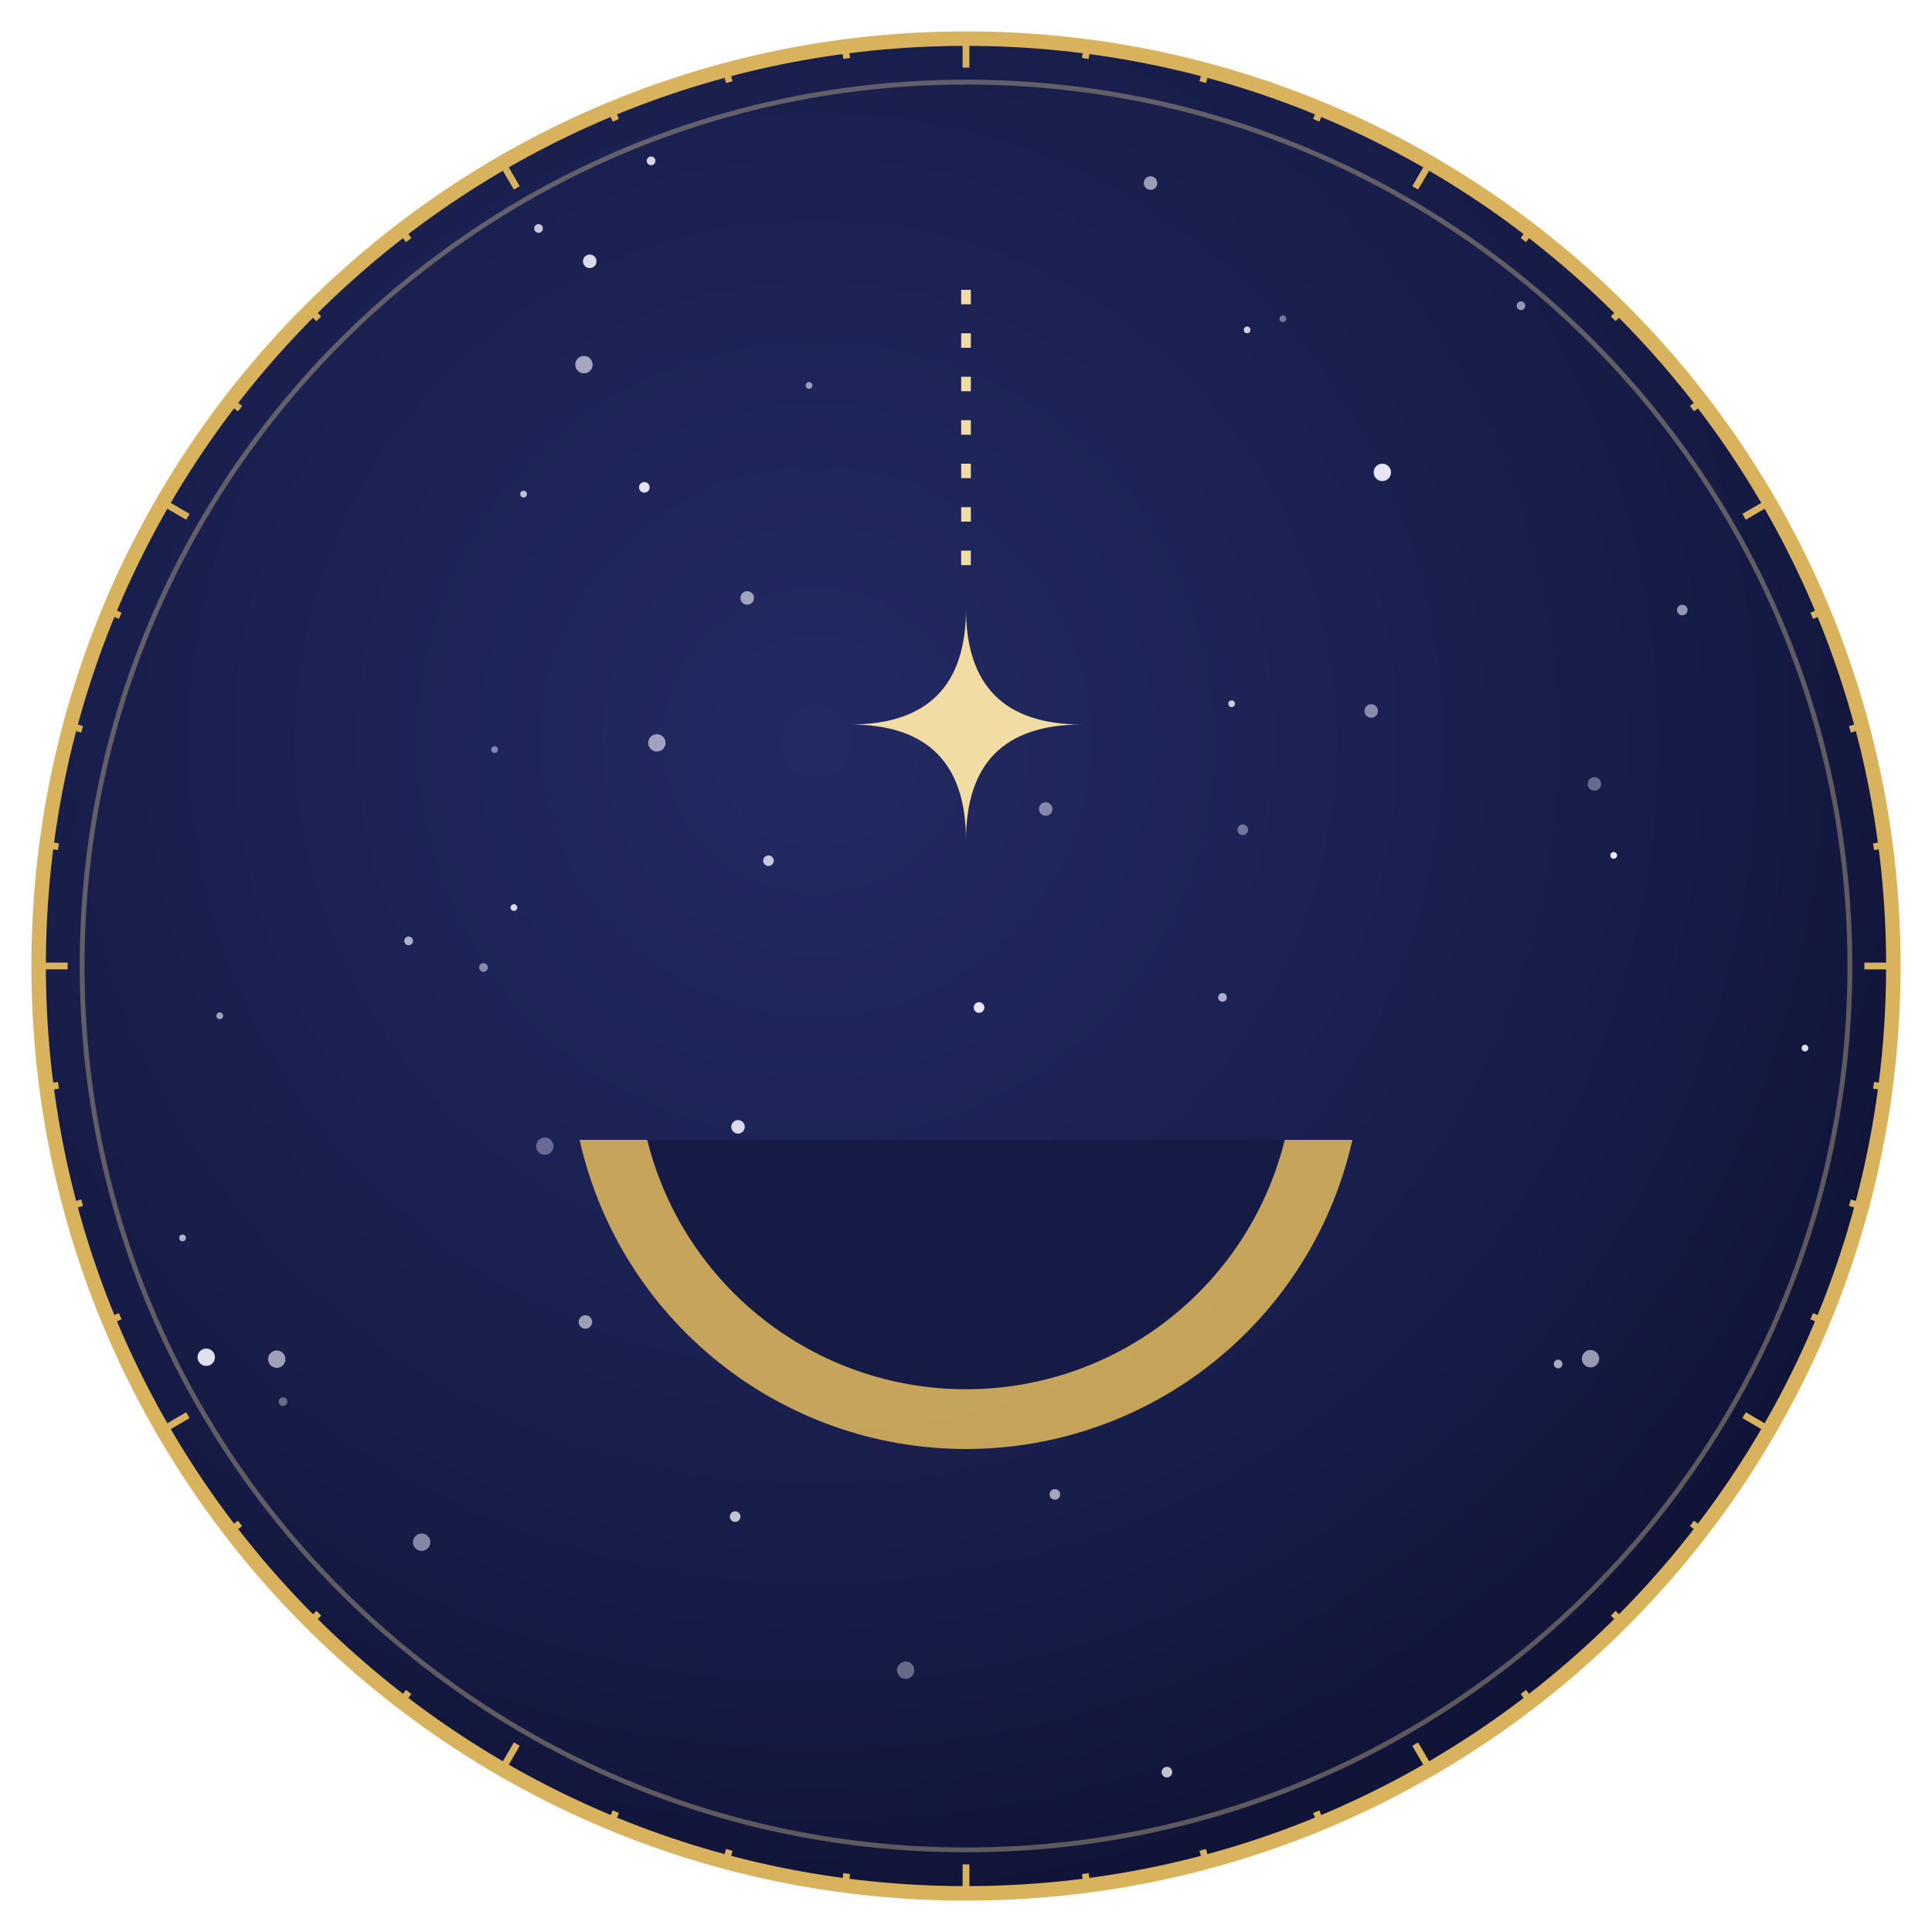
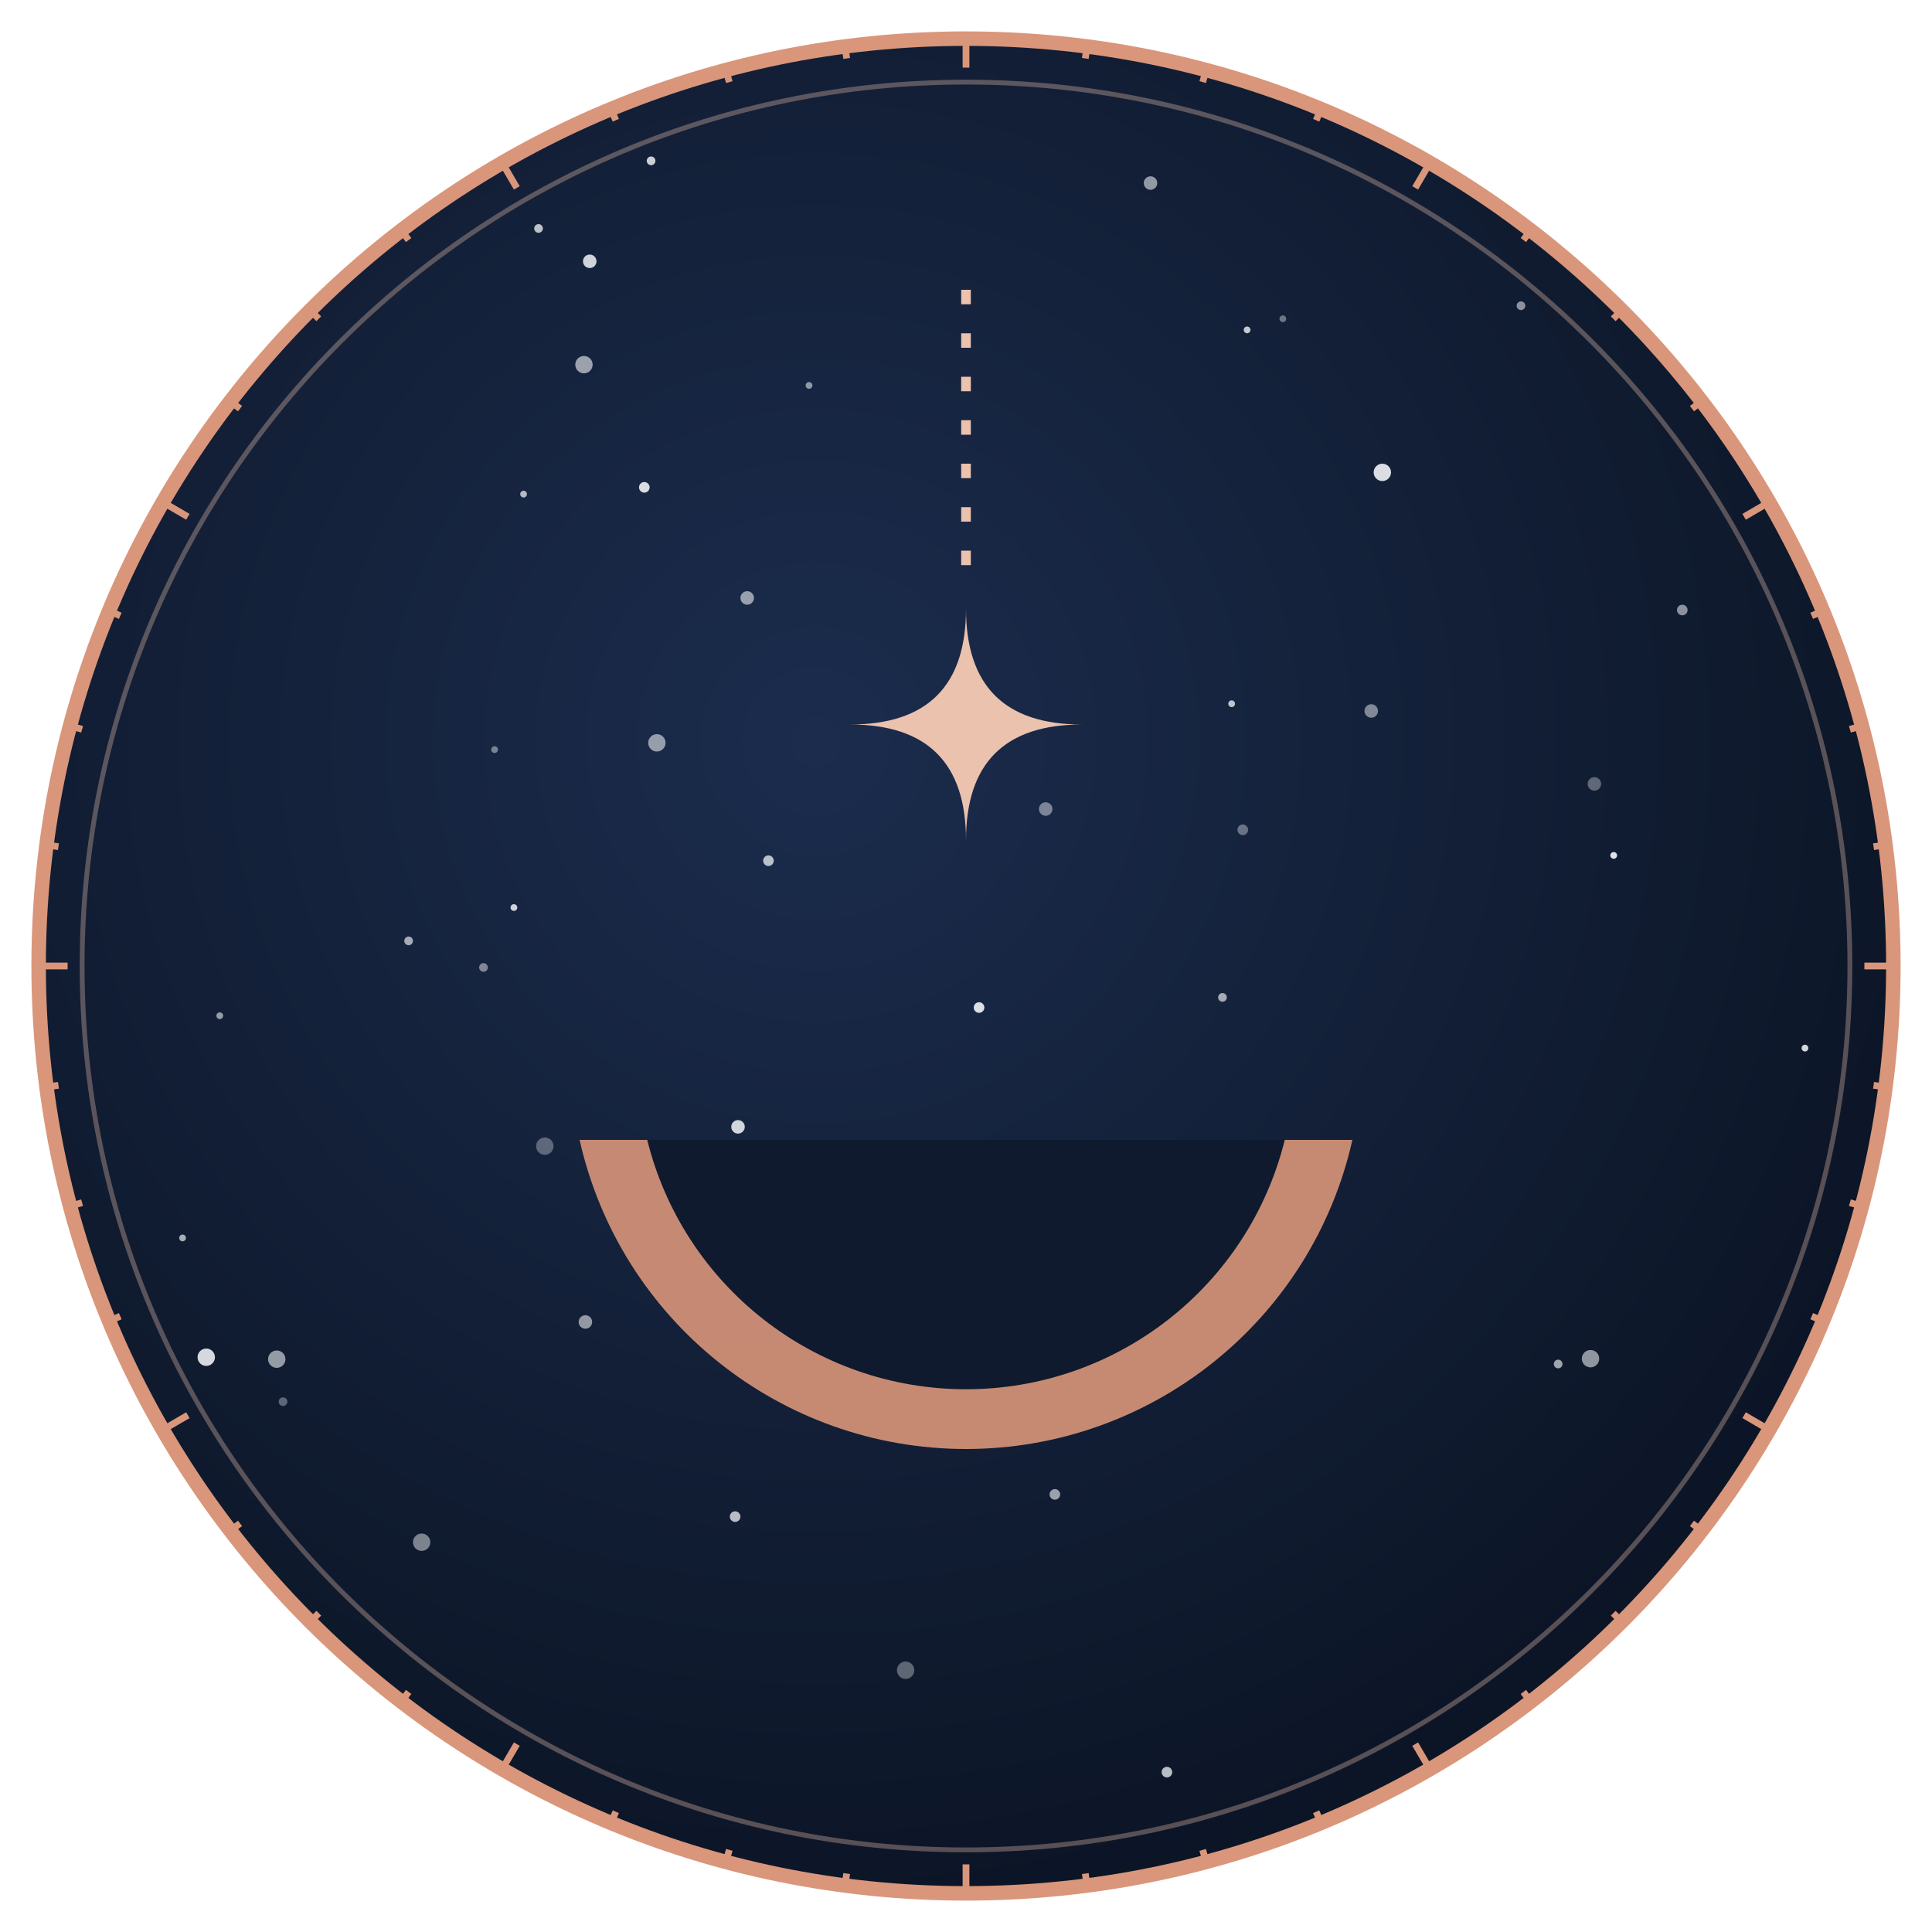
<svg xmlns="http://www.w3.org/2000/svg" viewBox="0 0 400 400" width="400" height="400" role="img" aria-hidden="true">
  <defs>
    <radialGradient id="g" cx="42%" cy="38%" r="70%">
-       <stop offset="0" stop-color="#232a63" />
-       <stop offset=".7" stop-color="#161b45" />
-       <stop offset="1" stop-color="#0d1030" />
+       <stop offset="0" stop-color="#1b2c4d" />
+       <stop offset=".7" stop-color="#0f1a2e" />
+       <stop offset="1" stop-color="#0a1222" />
    </radialGradient>
    <clipPath id="c">
      <circle cx="200.0" cy="200.0" r="192.0" />
    </clipPath>
  </defs>
  <circle cx="200.0" cy="200.0" r="192.0" fill="url(#g)" />
  <g clip-path="url(#c)">
-     <circle cx="42.7" cy="281.0" r="1.8" fill="#f5f3ff" opacity="0.91" />
-     <circle cx="108.4" cy="102.3" r="0.7" fill="#f5f3ff" opacity="0.75" />
-     <circle cx="121.2" cy="273.7" r="1.4" fill="#f5f3ff" opacity="0.59" />
-     <circle cx="348.3" cy="126.3" r="1.1" fill="#f5f3ff" opacity="0.57" />
-     <circle cx="253.1" cy="206.5" r="0.9" fill="#f5f3ff" opacity="0.68" />
-     <circle cx="265.6" cy="66.0" r="0.7" fill="#f5f3ff" opacity="0.42" />
-     <circle cx="134.8" cy="33.3" r="0.9" fill="#f5f3ff" opacity="0.86" />
-     <circle cx="152.8" cy="233.3" r="1.4" fill="#f5f3ff" opacity="0.89" />
-     <circle cx="37.8" cy="256.3" r="0.7" fill="#f5f3ff" opacity="0.70" />
-     <circle cx="255.0" cy="145.7" r="0.7" fill="#f5f3ff" opacity="0.80" />
-     <circle cx="194.7" cy="268.9" r="1.1" fill="#f5f3ff" opacity="0.62" />
-     <circle cx="87.3" cy="319.3" r="1.8" fill="#f5f3ff" opacity="0.50" />
-     <circle cx="111.5" cy="47.3" r="0.9" fill="#f5f3ff" opacity="0.79" />
-     <circle cx="45.5" cy="210.3" r="0.7" fill="#f5f3ff" opacity="0.61" />
-     <circle cx="154.7" cy="123.8" r="1.4" fill="#f5f3ff" opacity="0.61" />
-     <circle cx="238.2" cy="37.9" r="1.4" fill="#f5f3ff" opacity="0.59" />
-     <circle cx="179.7" cy="246.1" r="1.4" fill="#f5f3ff" opacity="0.39" />
-     <circle cx="57.3" cy="281.4" r="1.8" fill="#f5f3ff" opacity="0.61" />
-     <circle cx="330.1" cy="162.3" r="1.4" fill="#f5f3ff" opacity="0.36" />
-     <circle cx="283.9" cy="147.2" r="1.4" fill="#f5f3ff" opacity="0.51" />
-     <circle cx="120.9" cy="75.5" r="1.8" fill="#f5f3ff" opacity="0.63" />
-     <circle cx="102.4" cy="155.2" r="0.7" fill="#f5f3ff" opacity="0.47" />
-     <circle cx="202.7" cy="208.6" r="1.1" fill="#f5f3ff" opacity="0.94" />
-     <circle cx="100.1" cy="200.3" r="0.9" fill="#f5f3ff" opacity="0.50" />
-     <circle cx="241.6" cy="366.9" r="1.1" fill="#f5f3ff" opacity="0.78" />
-     <circle cx="314.9" cy="63.3" r="0.9" fill="#f5f3ff" opacity="0.57" />
-     <circle cx="218.4" cy="309.4" r="1.1" fill="#f5f3ff" opacity="0.64" />
-     <circle cx="257.3" cy="171.8" r="1.1" fill="#f5f3ff" opacity="0.40" />
-     <circle cx="84.6" cy="194.8" r="0.9" fill="#f5f3ff" opacity="0.68" />
-     <circle cx="152.2" cy="314.0" r="1.1" fill="#f5f3ff" opacity="0.77" />
-     <circle cx="216.5" cy="167.5" r="1.4" fill="#f5f3ff" opacity="0.48" />
-     <circle cx="58.6" cy="290.2" r="0.9" fill="#f5f3ff" opacity="0.36" />
-     <circle cx="329.3" cy="281.3" r="1.8" fill="#f5f3ff" opacity="0.59" />
-     <circle cx="106.4" cy="187.9" r="0.7" fill="#f5f3ff" opacity="0.87" />
-     <circle cx="373.7" cy="217.0" r="0.7" fill="#f5f3ff" opacity="0.90" />
-     <circle cx="258.2" cy="68.3" r="0.7" fill="#f5f3ff" opacity="0.83" />
-     <circle cx="122.1" cy="54.1" r="1.4" fill="#f5f3ff" opacity="0.88" />
-     <circle cx="187.5" cy="345.8" r="1.8" fill="#f5f3ff" opacity="0.36" />
-     <circle cx="112.8" cy="237.3" r="1.8" fill="#f5f3ff" opacity="0.35" />
-     <circle cx="159.1" cy="178.2" r="1.1" fill="#f5f3ff" opacity="0.78" />
-     <circle cx="133.4" cy="100.9" r="1.1" fill="#f5f3ff" opacity="0.92" />
-     <circle cx="322.6" cy="282.4" r="0.9" fill="#f5f3ff" opacity="0.66" />
-     <circle cx="334.1" cy="177.1" r="0.7" fill="#f5f3ff" opacity="0.95" />
-     <circle cx="136.0" cy="153.8" r="1.8" fill="#f5f3ff" opacity="0.60" />
-     <circle cx="167.5" cy="79.8" r="0.7" fill="#f5f3ff" opacity="0.58" />
-     <circle cx="286.2" cy="97.8" r="1.8" fill="#f5f3ff" opacity="0.93" />
-     <path d="M120 236 A82 82 0 0 0 280 236" fill="#d8b25c" opacity=".9" />
-     <path d="M134 236 A68 68 0 0 0 266 236" fill="#161b45" />
-     <path d="M200 126 Q200 150 224 150 Q200 150 200 174 Q200 150 176 150 Q200 150 200 126Z" fill="#f1dca4" />
-     <line x1="200" y1="60" x2="200" y2="118" stroke="#f1dca4" stroke-width="2" stroke-dasharray="3 6" />
+     <circle cx="42.7" cy="281.0" r="1.8" fill="#e9ecef" opacity="0.91" />
+     <circle cx="108.4" cy="102.3" r="0.7" fill="#e9ecef" opacity="0.75" />
+     <circle cx="121.2" cy="273.7" r="1.4" fill="#e9ecef" opacity="0.59" />
+     <circle cx="348.3" cy="126.3" r="1.1" fill="#e9ecef" opacity="0.57" />
+     <circle cx="253.1" cy="206.5" r="0.9" fill="#e9ecef" opacity="0.68" />
+     <circle cx="265.6" cy="66.0" r="0.7" fill="#e9ecef" opacity="0.42" />
+     <circle cx="134.8" cy="33.3" r="0.9" fill="#e9ecef" opacity="0.86" />
+     <circle cx="152.8" cy="233.3" r="1.4" fill="#e9ecef" opacity="0.89" />
+     <circle cx="37.8" cy="256.3" r="0.7" fill="#e9ecef" opacity="0.70" />
+     <circle cx="255.0" cy="145.7" r="0.7" fill="#e9ecef" opacity="0.80" />
+     <circle cx="194.7" cy="268.9" r="1.1" fill="#e9ecef" opacity="0.62" />
+     <circle cx="87.3" cy="319.3" r="1.8" fill="#e9ecef" opacity="0.50" />
+     <circle cx="111.5" cy="47.3" r="0.9" fill="#e9ecef" opacity="0.79" />
+     <circle cx="45.5" cy="210.3" r="0.7" fill="#e9ecef" opacity="0.61" />
+     <circle cx="154.7" cy="123.8" r="1.4" fill="#e9ecef" opacity="0.61" />
+     <circle cx="238.2" cy="37.9" r="1.4" fill="#e9ecef" opacity="0.59" />
+     <circle cx="179.7" cy="246.1" r="1.4" fill="#e9ecef" opacity="0.39" />
+     <circle cx="57.3" cy="281.4" r="1.8" fill="#e9ecef" opacity="0.61" />
+     <circle cx="330.1" cy="162.3" r="1.4" fill="#e9ecef" opacity="0.36" />
+     <circle cx="283.9" cy="147.2" r="1.4" fill="#e9ecef" opacity="0.51" />
+     <circle cx="120.9" cy="75.5" r="1.8" fill="#e9ecef" opacity="0.63" />
+     <circle cx="102.4" cy="155.2" r="0.7" fill="#e9ecef" opacity="0.47" />
+     <circle cx="202.7" cy="208.6" r="1.1" fill="#e9ecef" opacity="0.94" />
+     <circle cx="100.1" cy="200.3" r="0.9" fill="#e9ecef" opacity="0.50" />
+     <circle cx="241.6" cy="366.9" r="1.1" fill="#e9ecef" opacity="0.78" />
+     <circle cx="314.9" cy="63.3" r="0.9" fill="#e9ecef" opacity="0.57" />
+     <circle cx="218.4" cy="309.4" r="1.1" fill="#e9ecef" opacity="0.64" />
+     <circle cx="257.3" cy="171.8" r="1.1" fill="#e9ecef" opacity="0.40" />
+     <circle cx="84.6" cy="194.8" r="0.9" fill="#e9ecef" opacity="0.68" />
+     <circle cx="152.2" cy="314.0" r="1.1" fill="#e9ecef" opacity="0.77" />
+     <circle cx="216.5" cy="167.5" r="1.4" fill="#e9ecef" opacity="0.48" />
+     <circle cx="58.6" cy="290.2" r="0.9" fill="#e9ecef" opacity="0.36" />
+     <circle cx="329.3" cy="281.3" r="1.8" fill="#e9ecef" opacity="0.59" />
+     <circle cx="106.4" cy="187.9" r="0.7" fill="#e9ecef" opacity="0.87" />
+     <circle cx="373.7" cy="217.0" r="0.7" fill="#e9ecef" opacity="0.90" />
+     <circle cx="258.2" cy="68.3" r="0.7" fill="#e9ecef" opacity="0.83" />
+     <circle cx="122.1" cy="54.1" r="1.4" fill="#e9ecef" opacity="0.88" />
+     <circle cx="187.5" cy="345.8" r="1.8" fill="#e9ecef" opacity="0.36" />
+     <circle cx="112.8" cy="237.3" r="1.8" fill="#e9ecef" opacity="0.35" />
+     <circle cx="159.1" cy="178.2" r="1.1" fill="#e9ecef" opacity="0.78" />
+     <circle cx="133.4" cy="100.9" r="1.1" fill="#e9ecef" opacity="0.92" />
+     <circle cx="322.6" cy="282.4" r="0.9" fill="#e9ecef" opacity="0.66" />
+     <circle cx="334.1" cy="177.1" r="0.7" fill="#e9ecef" opacity="0.95" />
+     <circle cx="136.0" cy="153.8" r="1.8" fill="#e9ecef" opacity="0.60" />
+     <circle cx="167.5" cy="79.8" r="0.7" fill="#e9ecef" opacity="0.58" />
+     <circle cx="286.2" cy="97.8" r="1.8" fill="#e9ecef" opacity="0.93" />
+     <path d="M120 236 A82 82 0 0 0 280 236" fill="#d9967a" opacity=".9" />
+     <path d="M134 236 A68 68 0 0 0 266 236" fill="#0f1a2e" />
+     <path d="M200 126 Q200 150 224 150 Q200 150 200 174 Q200 150 176 150 Q200 150 200 126Z" fill="#ebc2ae" />
+     <line x1="200" y1="60" x2="200" y2="118" stroke="#ebc2ae" stroke-width="2" stroke-dasharray="3 6" />
  </g>
-   <circle cx="200.0" cy="200.0" r="192.0" fill="none" stroke="#d8b25c" stroke-width="3" />
-   <circle cx="200.0" cy="200.0" r="183.0" fill="none" stroke="rgba(241,220,164,.34)" stroke-width="1" />
-   <g stroke="#d8b25c" stroke-width="1.4">
+   <circle cx="200.0" cy="200.0" r="192.0" fill="none" stroke="#d9967a" stroke-width="3" />
+   <circle cx="200.0" cy="200.0" r="183.0" fill="none" stroke="rgba(235,194,174,.34)" stroke-width="1" />
+   <g stroke="#d9967a" stroke-width="1.4">
    <line x1="393.0" y1="200.0" x2="386.0" y2="200.0" />
    <line x1="391.3" y1="225.2" x2="387.9" y2="224.7" />
    <line x1="386.4" y1="250.0" x2="383.0" y2="249.0" />
    <line x1="378.3" y1="273.9" x2="375.1" y2="272.5" />
    <line x1="367.1" y1="296.5" x2="361.1" y2="293.0" />
    <line x1="353.1" y1="317.5" x2="350.3" y2="315.4" />
    <line x1="336.5" y1="336.5" x2="334.0" y2="334.0" />
    <line x1="317.5" y1="353.1" x2="315.4" y2="350.3" />
    <line x1="296.5" y1="367.1" x2="293.0" y2="361.1" />
    <line x1="273.9" y1="378.3" x2="272.5" y2="375.1" />
    <line x1="250.0" y1="386.4" x2="249.0" y2="383.0" />
    <line x1="225.2" y1="391.3" x2="224.7" y2="387.9" />
    <line x1="200.0" y1="393.0" x2="200.0" y2="386.0" />
    <line x1="174.8" y1="391.3" x2="175.3" y2="387.9" />
    <line x1="150.0" y1="386.4" x2="151.0" y2="383.0" />
    <line x1="126.1" y1="378.3" x2="127.5" y2="375.1" />
    <line x1="103.5" y1="367.1" x2="107.0" y2="361.1" />
    <line x1="82.5" y1="353.1" x2="84.6" y2="350.3" />
    <line x1="63.5" y1="336.5" x2="66.0" y2="334.0" />
    <line x1="46.9" y1="317.5" x2="49.7" y2="315.4" />
    <line x1="32.9" y1="296.5" x2="38.9" y2="293.0" />
    <line x1="21.7" y1="273.9" x2="24.9" y2="272.5" />
    <line x1="13.6" y1="250.0" x2="17.0" y2="249.0" />
    <line x1="8.7" y1="225.2" x2="12.1" y2="224.7" />
    <line x1="7.0" y1="200.0" x2="14.0" y2="200.0" />
    <line x1="8.7" y1="174.8" x2="12.1" y2="175.3" />
    <line x1="13.6" y1="150.0" x2="17.0" y2="151.0" />
    <line x1="21.7" y1="126.1" x2="24.9" y2="127.5" />
    <line x1="32.9" y1="103.5" x2="38.9" y2="107.0" />
    <line x1="46.9" y1="82.5" x2="49.7" y2="84.6" />
    <line x1="63.5" y1="63.5" x2="66.0" y2="66.0" />
    <line x1="82.5" y1="46.9" x2="84.6" y2="49.7" />
    <line x1="103.5" y1="32.9" x2="107.0" y2="38.9" />
    <line x1="126.1" y1="21.7" x2="127.5" y2="24.9" />
    <line x1="150.0" y1="13.6" x2="151.0" y2="17.0" />
    <line x1="174.8" y1="8.7" x2="175.3" y2="12.1" />
    <line x1="200.0" y1="7.0" x2="200.0" y2="14.0" />
    <line x1="225.2" y1="8.7" x2="224.7" y2="12.1" />
    <line x1="250.0" y1="13.6" x2="249.0" y2="17.0" />
    <line x1="273.9" y1="21.7" x2="272.5" y2="24.9" />
    <line x1="296.5" y1="32.9" x2="293.0" y2="38.9" />
    <line x1="317.5" y1="46.9" x2="315.4" y2="49.7" />
    <line x1="336.5" y1="63.5" x2="334.0" y2="66.0" />
    <line x1="353.1" y1="82.5" x2="350.3" y2="84.6" />
    <line x1="367.1" y1="103.5" x2="361.1" y2="107.0" />
    <line x1="378.3" y1="126.1" x2="375.1" y2="127.5" />
    <line x1="386.4" y1="150.0" x2="383.0" y2="151.0" />
    <line x1="391.3" y1="174.8" x2="387.9" y2="175.3" />
  </g>
</svg>
